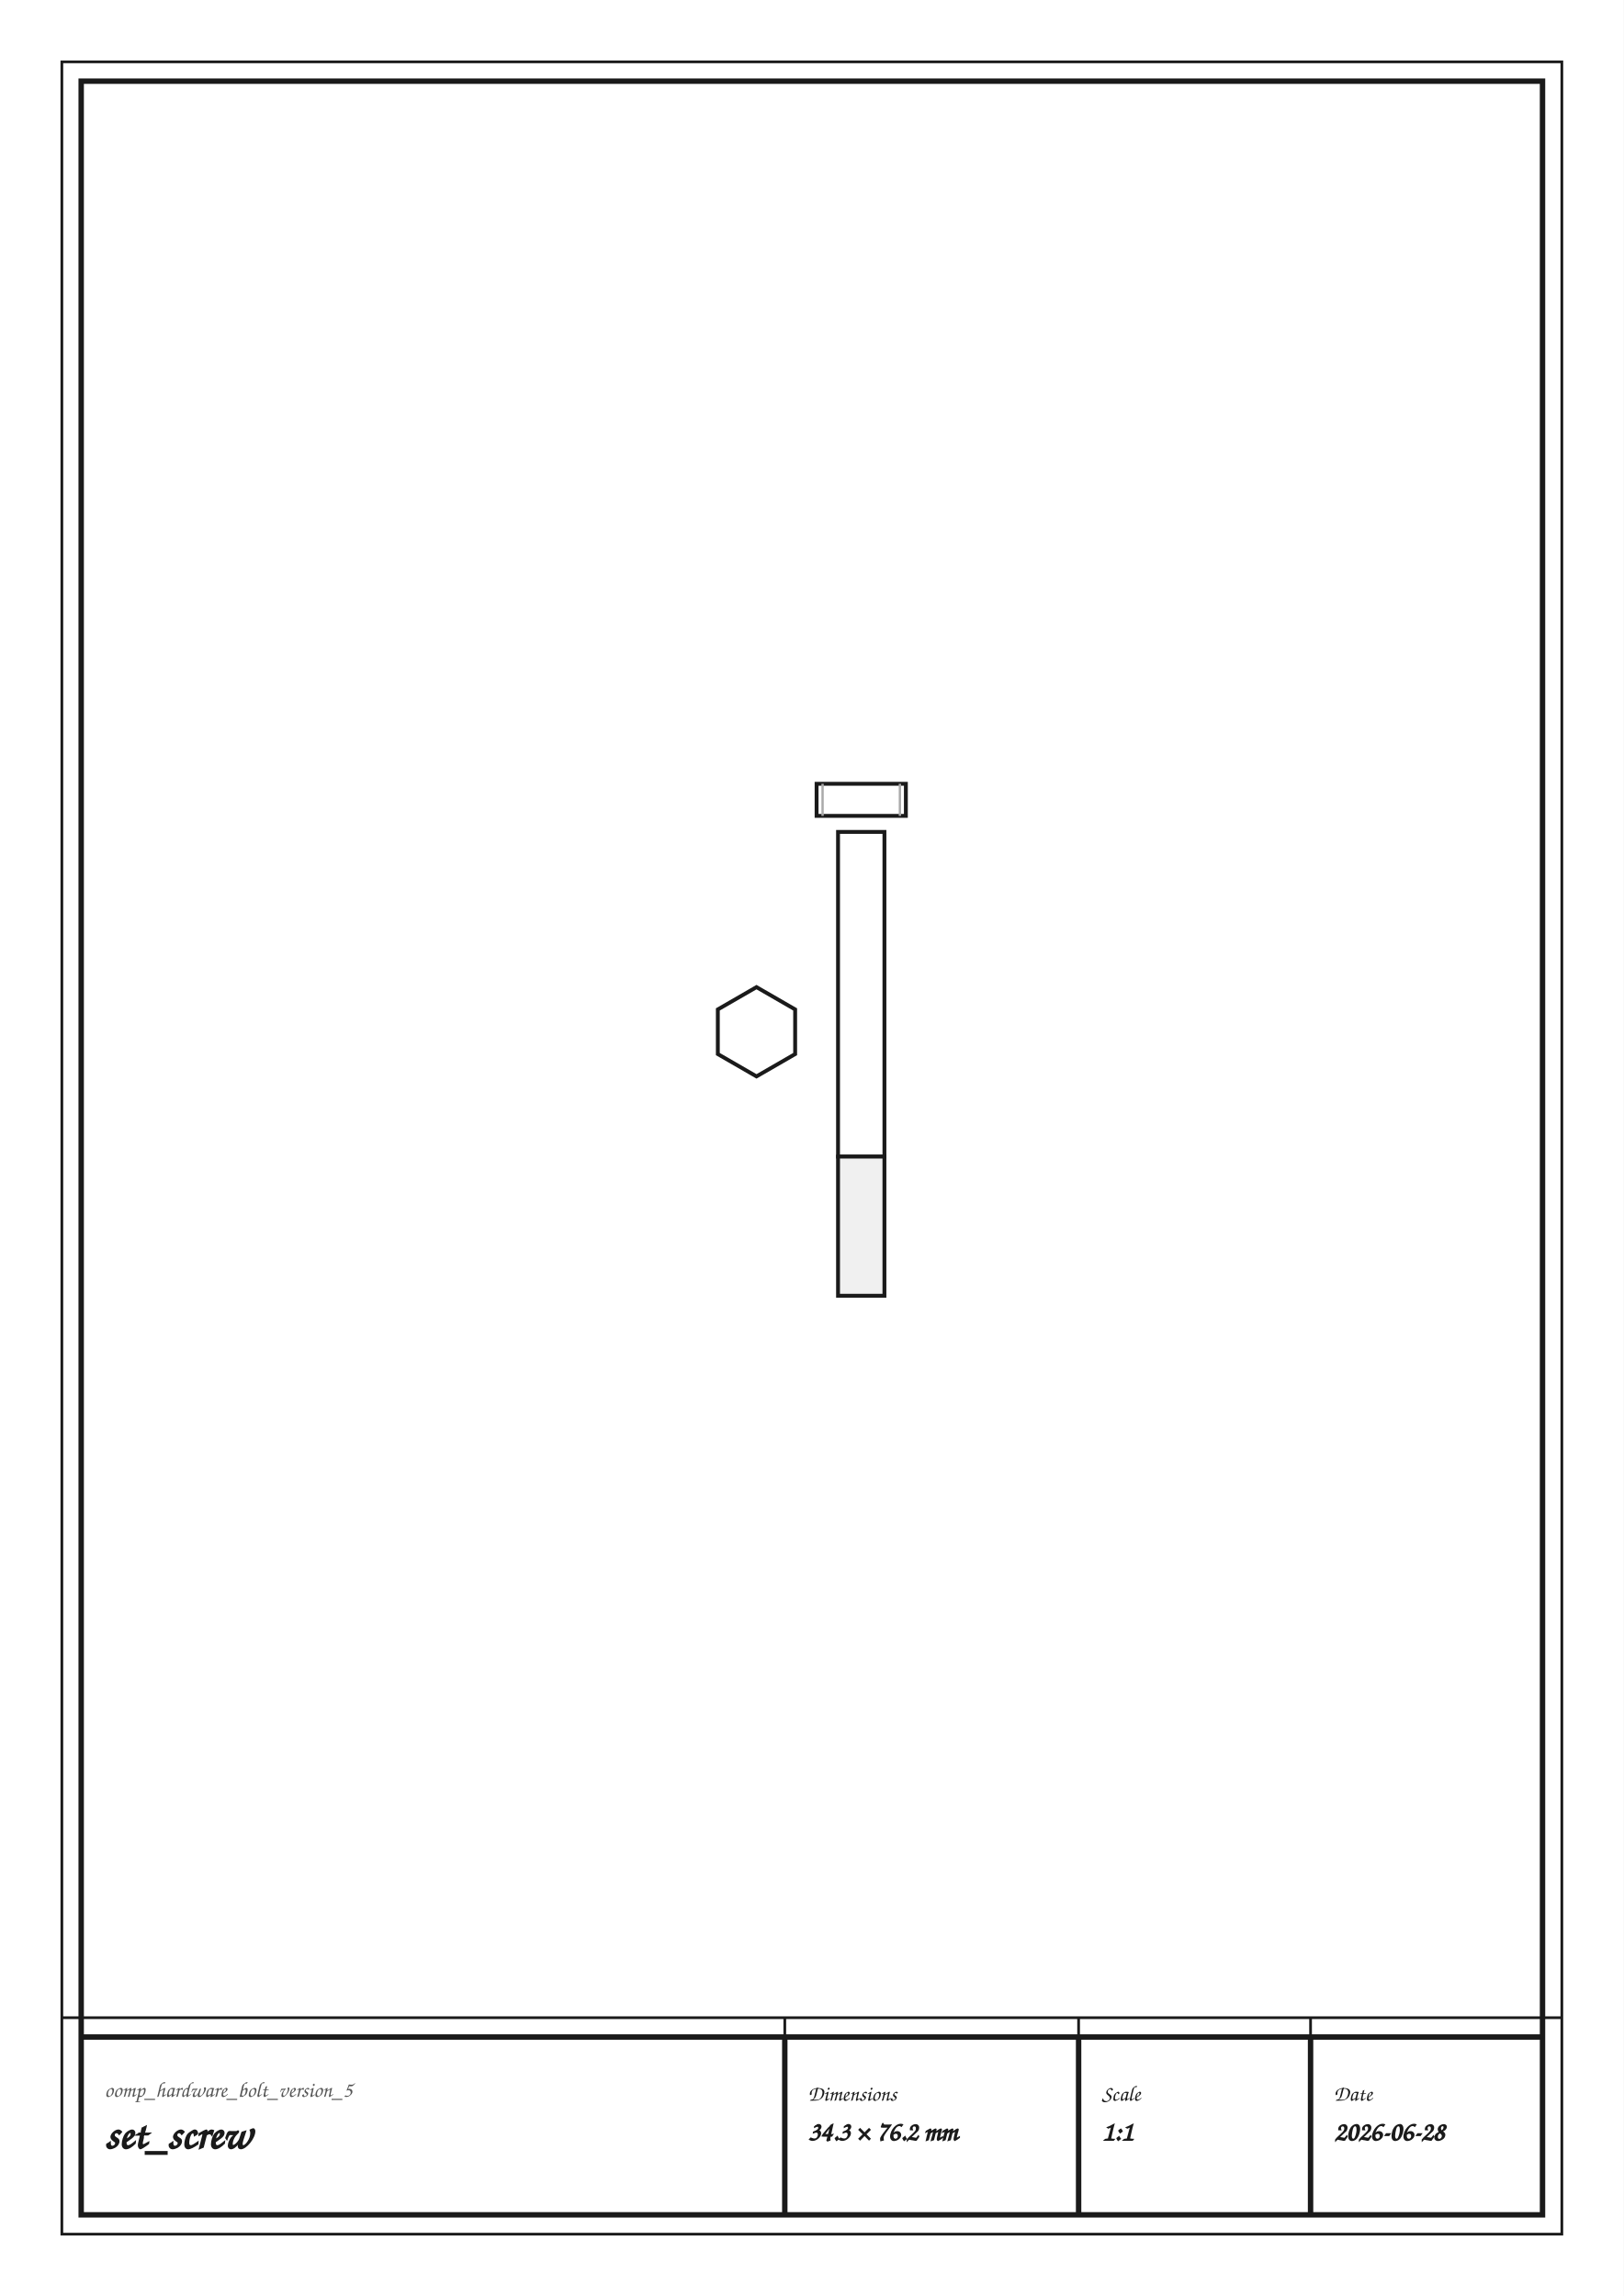
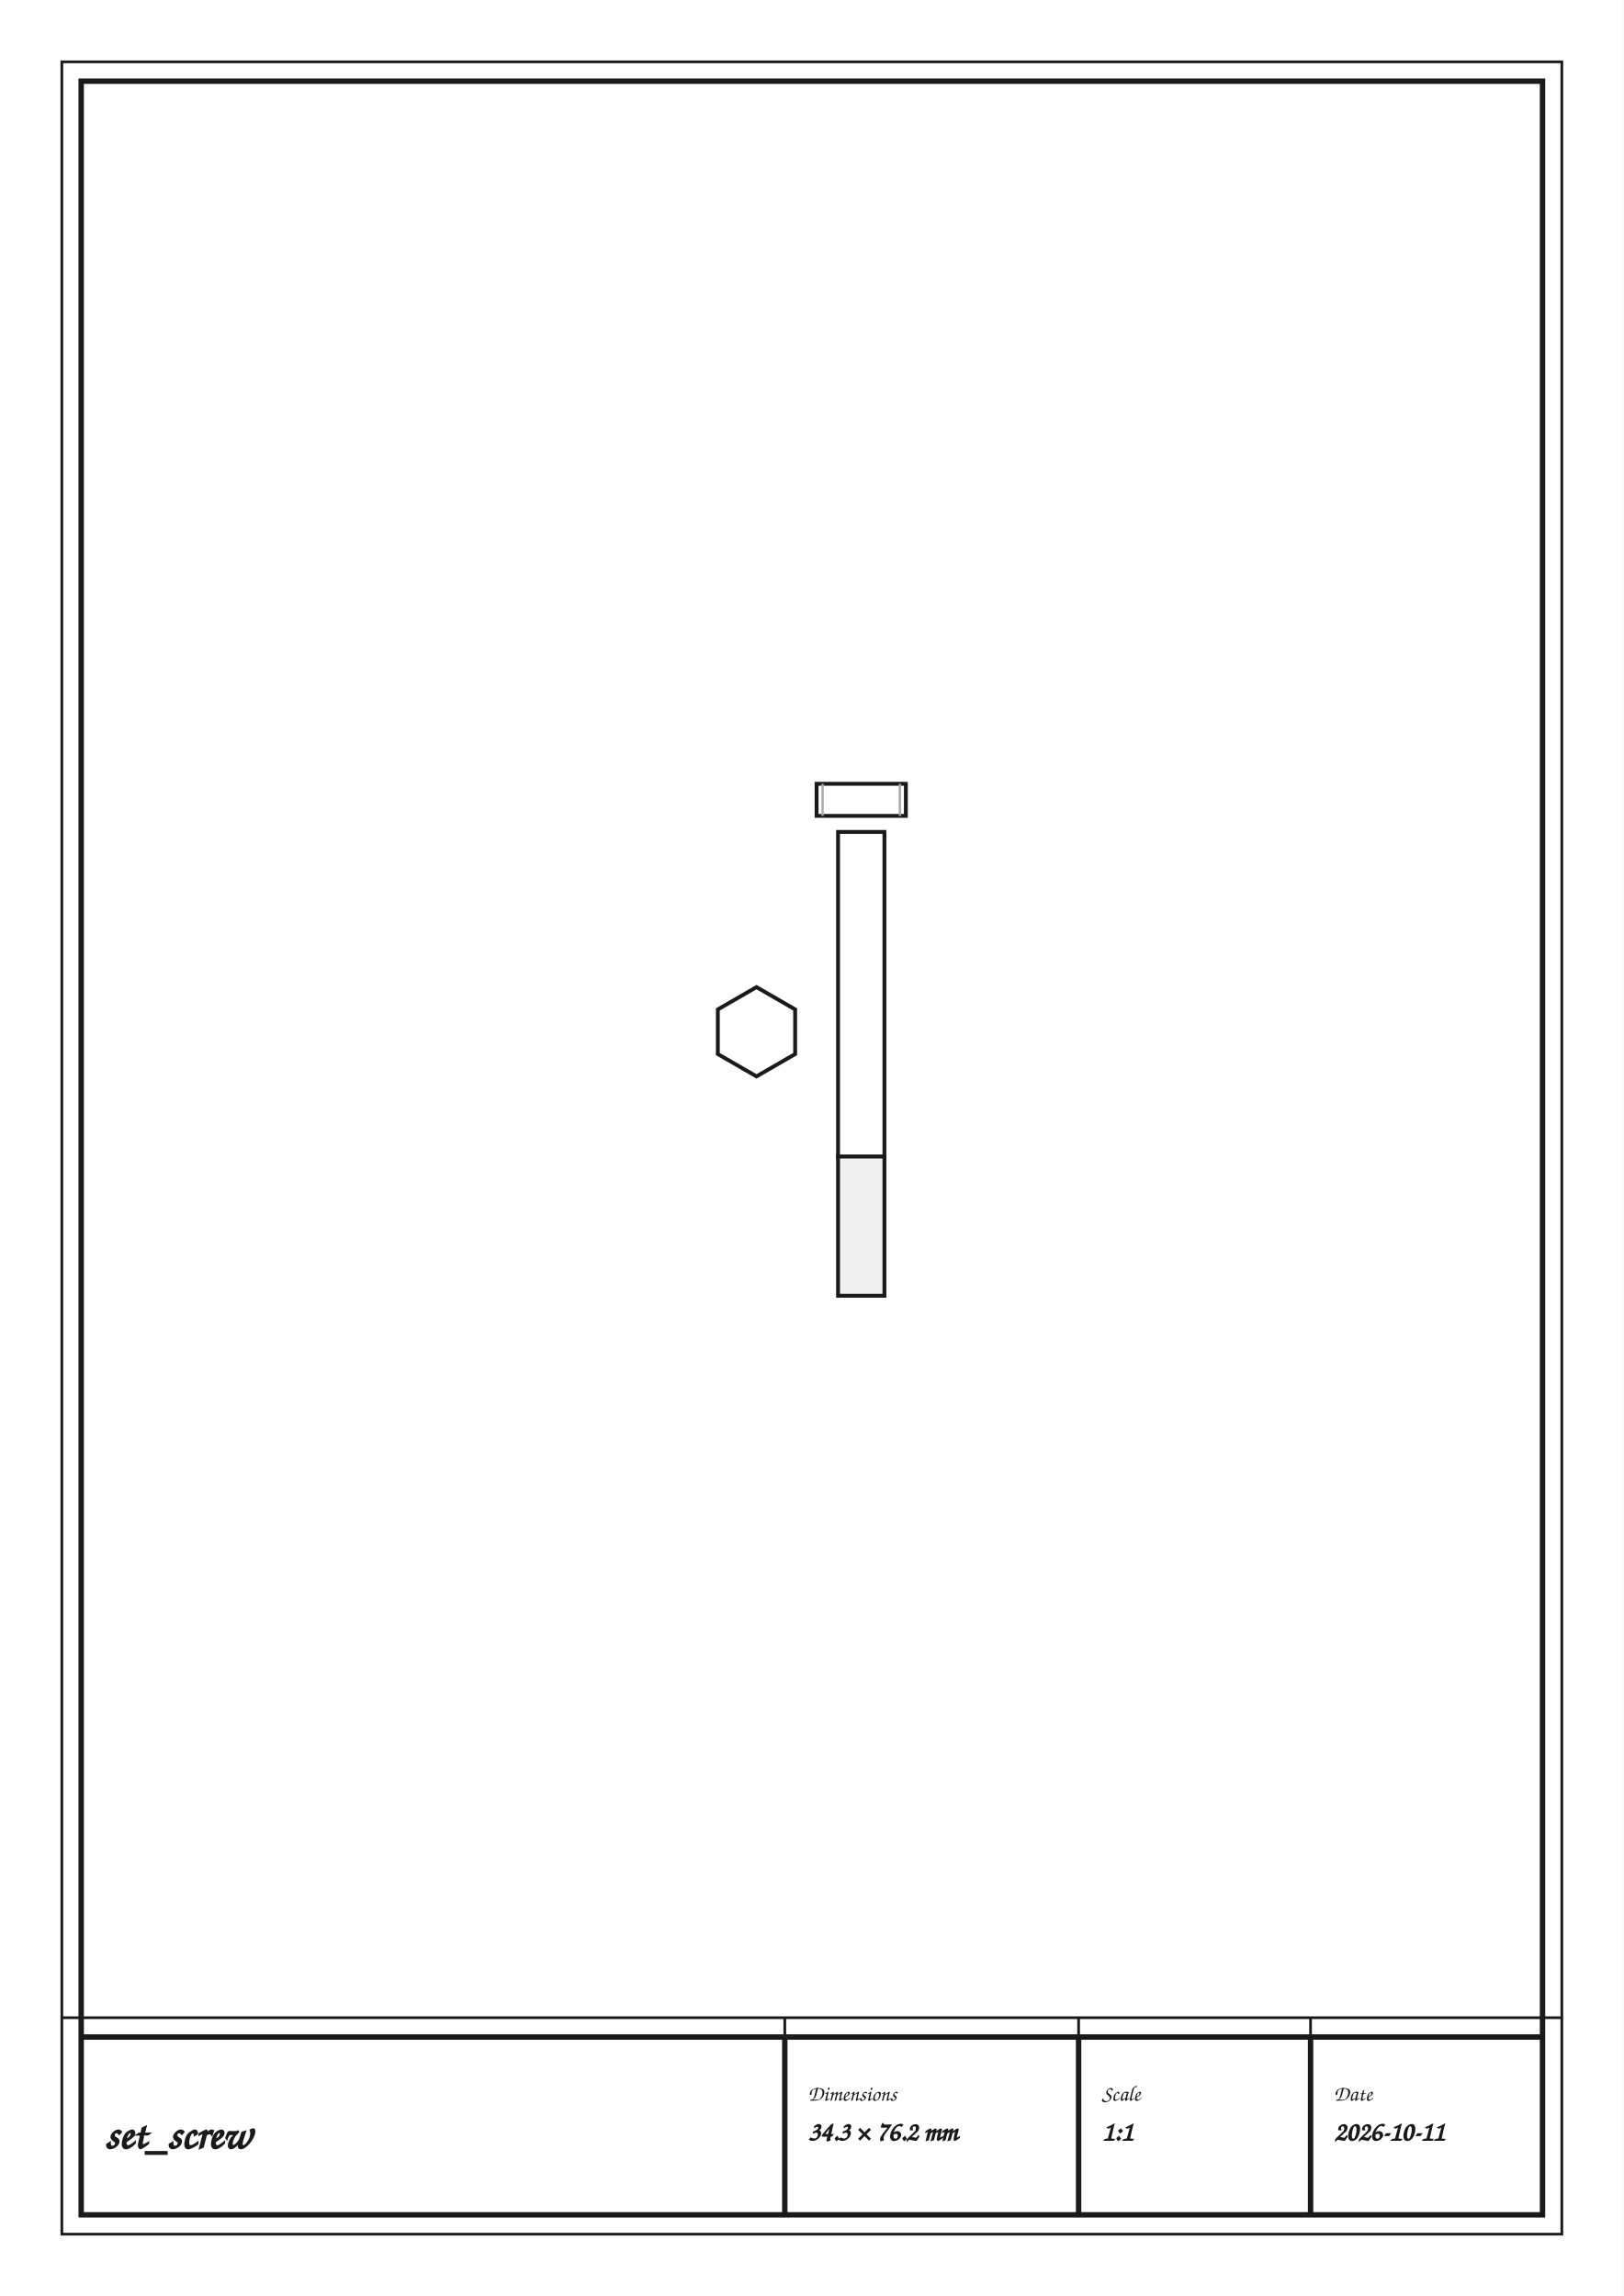
<svg xmlns="http://www.w3.org/2000/svg" width="210mm" height="297mm" viewBox="0 0 210 297">
  <rect x="0" y="0" width="210" height="297" fill="white" stroke="none" />
  <rect x="8" y="8" width="194" height="281" fill="none" stroke="#1A1A1A" stroke-width="0.35" />
  <rect x="10.5" y="10.5" width="189" height="276" fill="none" stroke="#1A1A1A" stroke-width="0.7" />
  <line x1="8" y1="261" x2="202" y2="261" stroke="#1A1A1A" stroke-width="0.35" />
  <line x1="10.5" y1="263.5" x2="199.5" y2="263.5" stroke="#1A1A1A" stroke-width="0.7" />
  <line x1="101.5" y1="261" x2="101.5" y2="286.5" stroke="#1A1A1A" stroke-width="0.35" />
  <line x1="101.5" y1="263.5" x2="101.5" y2="286.5" stroke="#1A1A1A" stroke-width="0.7" />
  <line x1="139.5" y1="261" x2="139.5" y2="286.5" stroke="#1A1A1A" stroke-width="0.35" />
  <line x1="139.5" y1="263.5" x2="139.5" y2="286.5" stroke="#1A1A1A" stroke-width="0.7" />
  <line x1="169.5" y1="261" x2="169.5" y2="286.5" stroke="#1A1A1A" stroke-width="0.35" />
  <line x1="169.5" y1="263.5" x2="169.5" y2="286.5" stroke="#1A1A1A" stroke-width="0.7" />
-   <text x="13.5" y="270.5" font-family="Swis721 Blk BT, comic sans ms" font-size="2.8" font-weight="normal" text-anchor="start" dominant-baseline="middle" fill="#555555" textLength="85" lengthAdjust="spacingAndGlyphs">oomp_hardware_bolt_version_5</text>
  <text x="13.5" y="276.5" font-family="Swis721 Blk BT, comic sans ms" font-size="5.5" font-weight="bold" text-anchor="start" dominant-baseline="middle" fill="#1A1A1A" textLength="85" lengthAdjust="spacingAndGlyphs">set_screw</text>
  <text x="104.5" y="271" font-family="Swis721 Blk BT, comic sans ms" font-size="2.8" font-weight="normal" text-anchor="start" dominant-baseline="middle" fill="#1A1A1A">Dimensions</text>
  <text x="104.5" y="276" font-family="Swis721 Blk BT, comic sans ms" font-size="3.5" font-weight="bold" text-anchor="start" dominant-baseline="middle" fill="#1A1A1A">34.3 × 76.2 mm</text>
  <text x="142.5" y="271" font-family="Swis721 Blk BT, comic sans ms" font-size="2.8" font-weight="normal" text-anchor="start" dominant-baseline="middle" fill="#1A1A1A">Scale</text>
  <text x="142.5" y="276" font-family="Swis721 Blk BT, comic sans ms" font-size="3.5" font-weight="bold" text-anchor="start" dominant-baseline="middle" fill="#1A1A1A">1:1</text>
  <text x="172.5" y="271" font-family="Swis721 Blk BT, comic sans ms" font-size="2.8" font-weight="normal" text-anchor="start" dominant-baseline="middle" fill="#1A1A1A">Date</text>
-   <text x="172.5" y="276" font-family="Swis721 Blk BT, comic sans ms" font-size="3.5" font-weight="bold" text-anchor="start" dominant-baseline="middle" fill="#1A1A1A">2026-06-28</text>
+   <text x="172.5" y="276" font-family="Swis721 Blk BT, comic sans ms" font-size="3.5" font-weight="bold" text-anchor="start" dominant-baseline="middle" fill="#1A1A1A">2026-10-11</text>
  <g transform="translate(87.8397,96.3875) scale(1)">
    <polygon points="15,34.188 10,31.302 5,34.188 5,39.962 10,42.849 15,39.962" fill="none" stroke="#1A1A1A" stroke-width="0.5" />
    <rect x="17.773" y="5" width="11.547" height="4.15" fill="none" stroke="#1A1A1A" stroke-width="0.5" />
    <line x1="18.547" y1="9.15" x2="18.547" y2="5" fill="#333333" stroke="#AAAAAA" stroke-width="0.3" />
    <line x1="28.547" y1="9.15" x2="28.547" y2="5" fill="#333333" stroke="#AAAAAA" stroke-width="0.3" />
    <rect x="20.547" y="11.225" width="6" height="42" fill="none" stroke="#1A1A1A" stroke-width="0.5" />
    <rect x="20.547" y="53.225" width="6" height="18" fill="#F0F0F0" stroke="#1A1A1A" stroke-width="0.5" />
  </g>
</svg>
